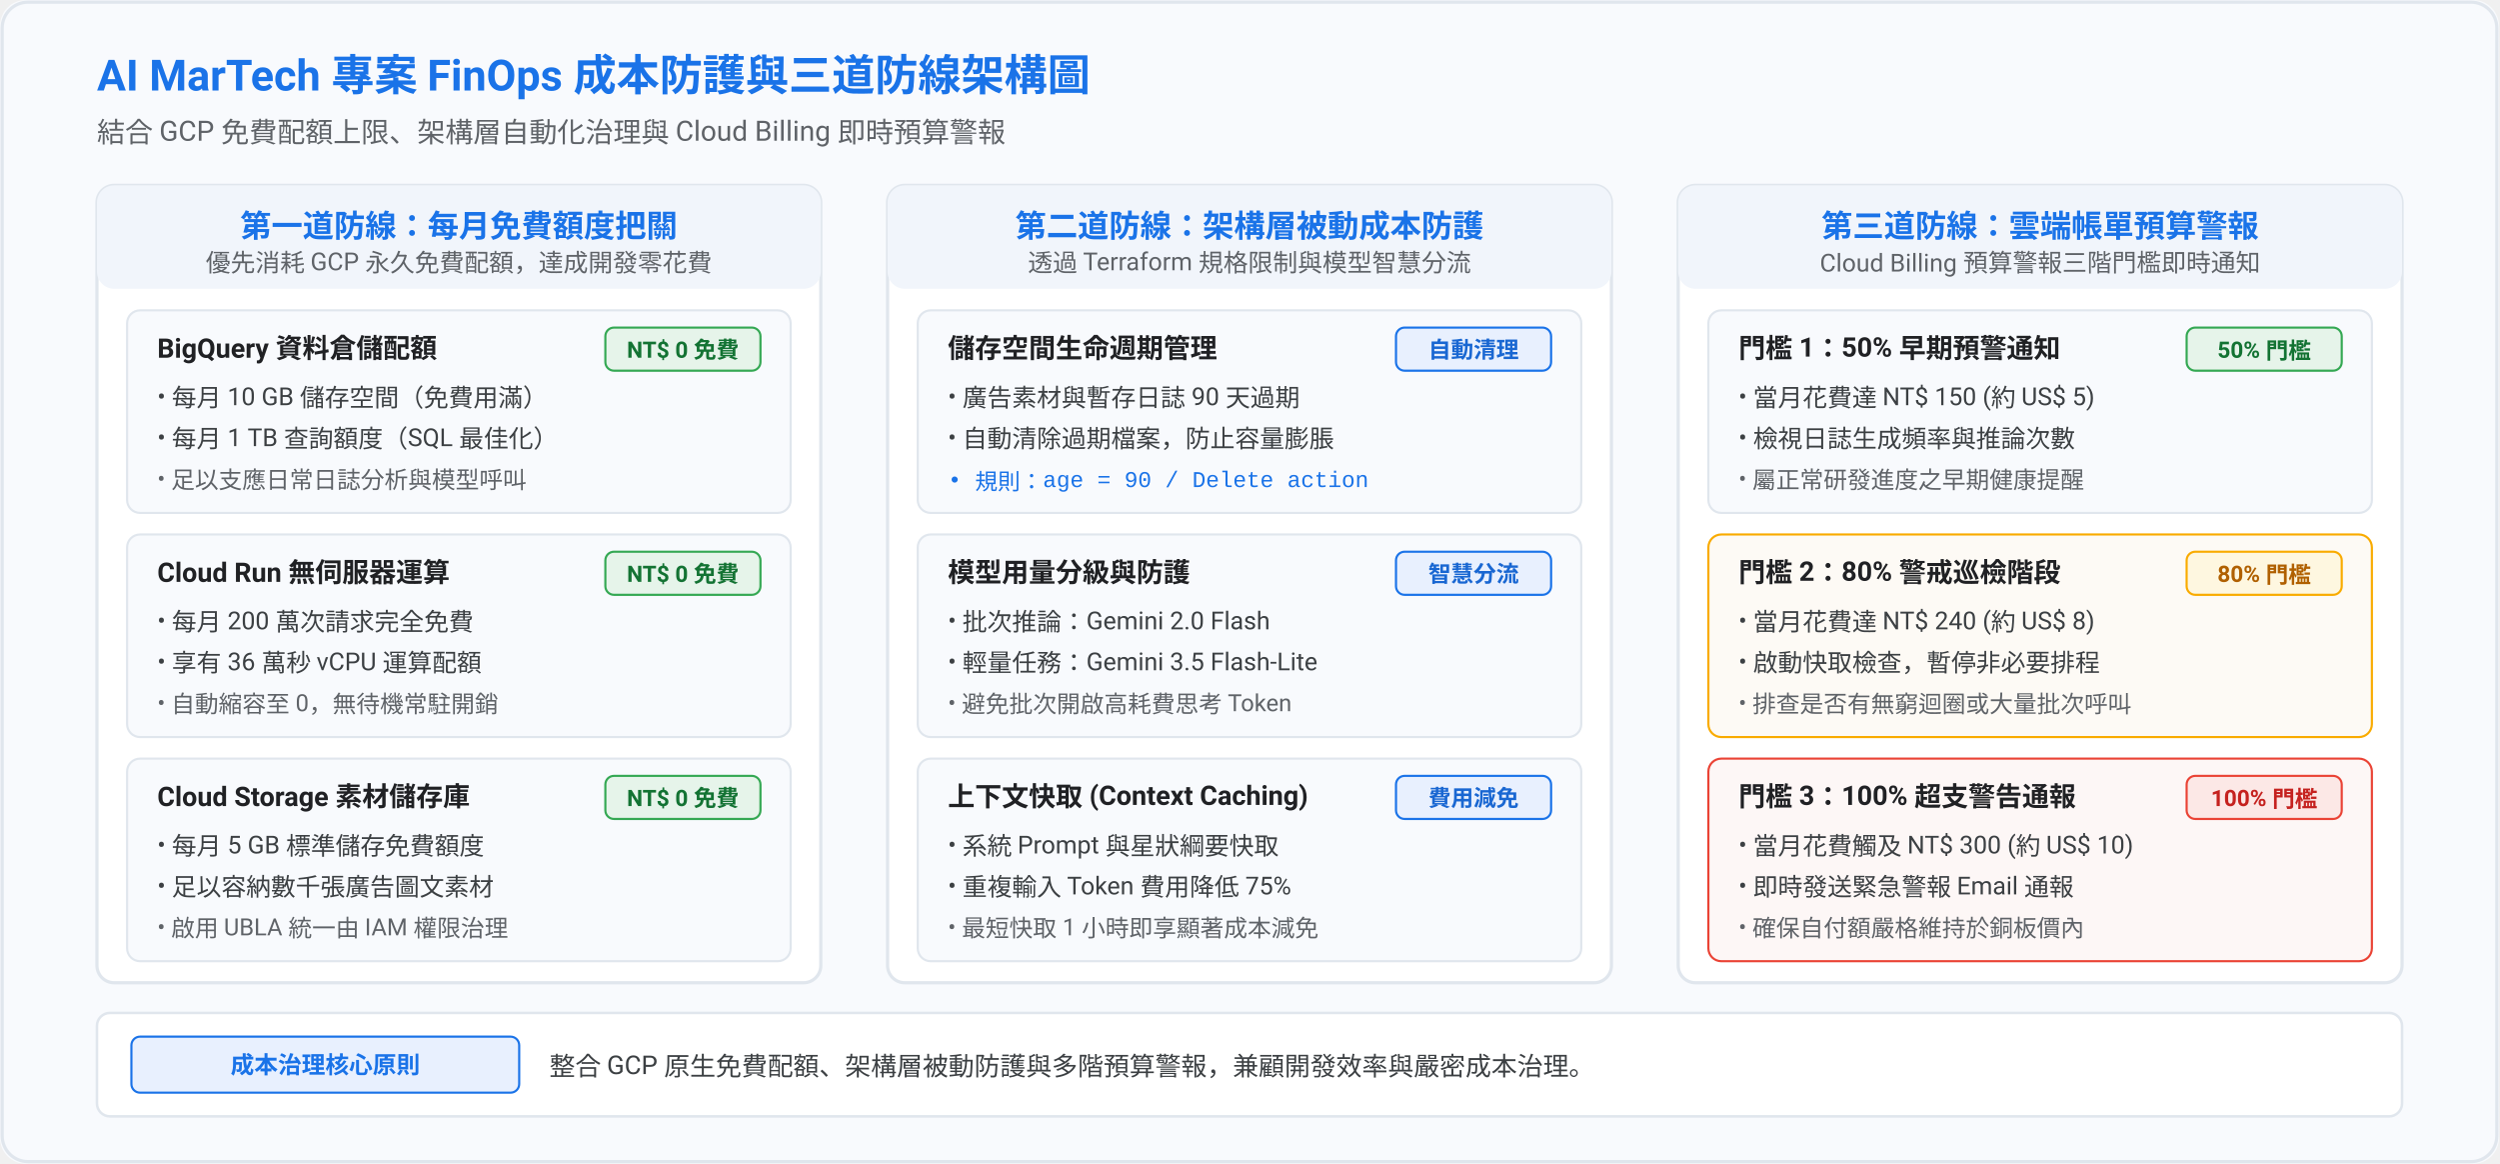
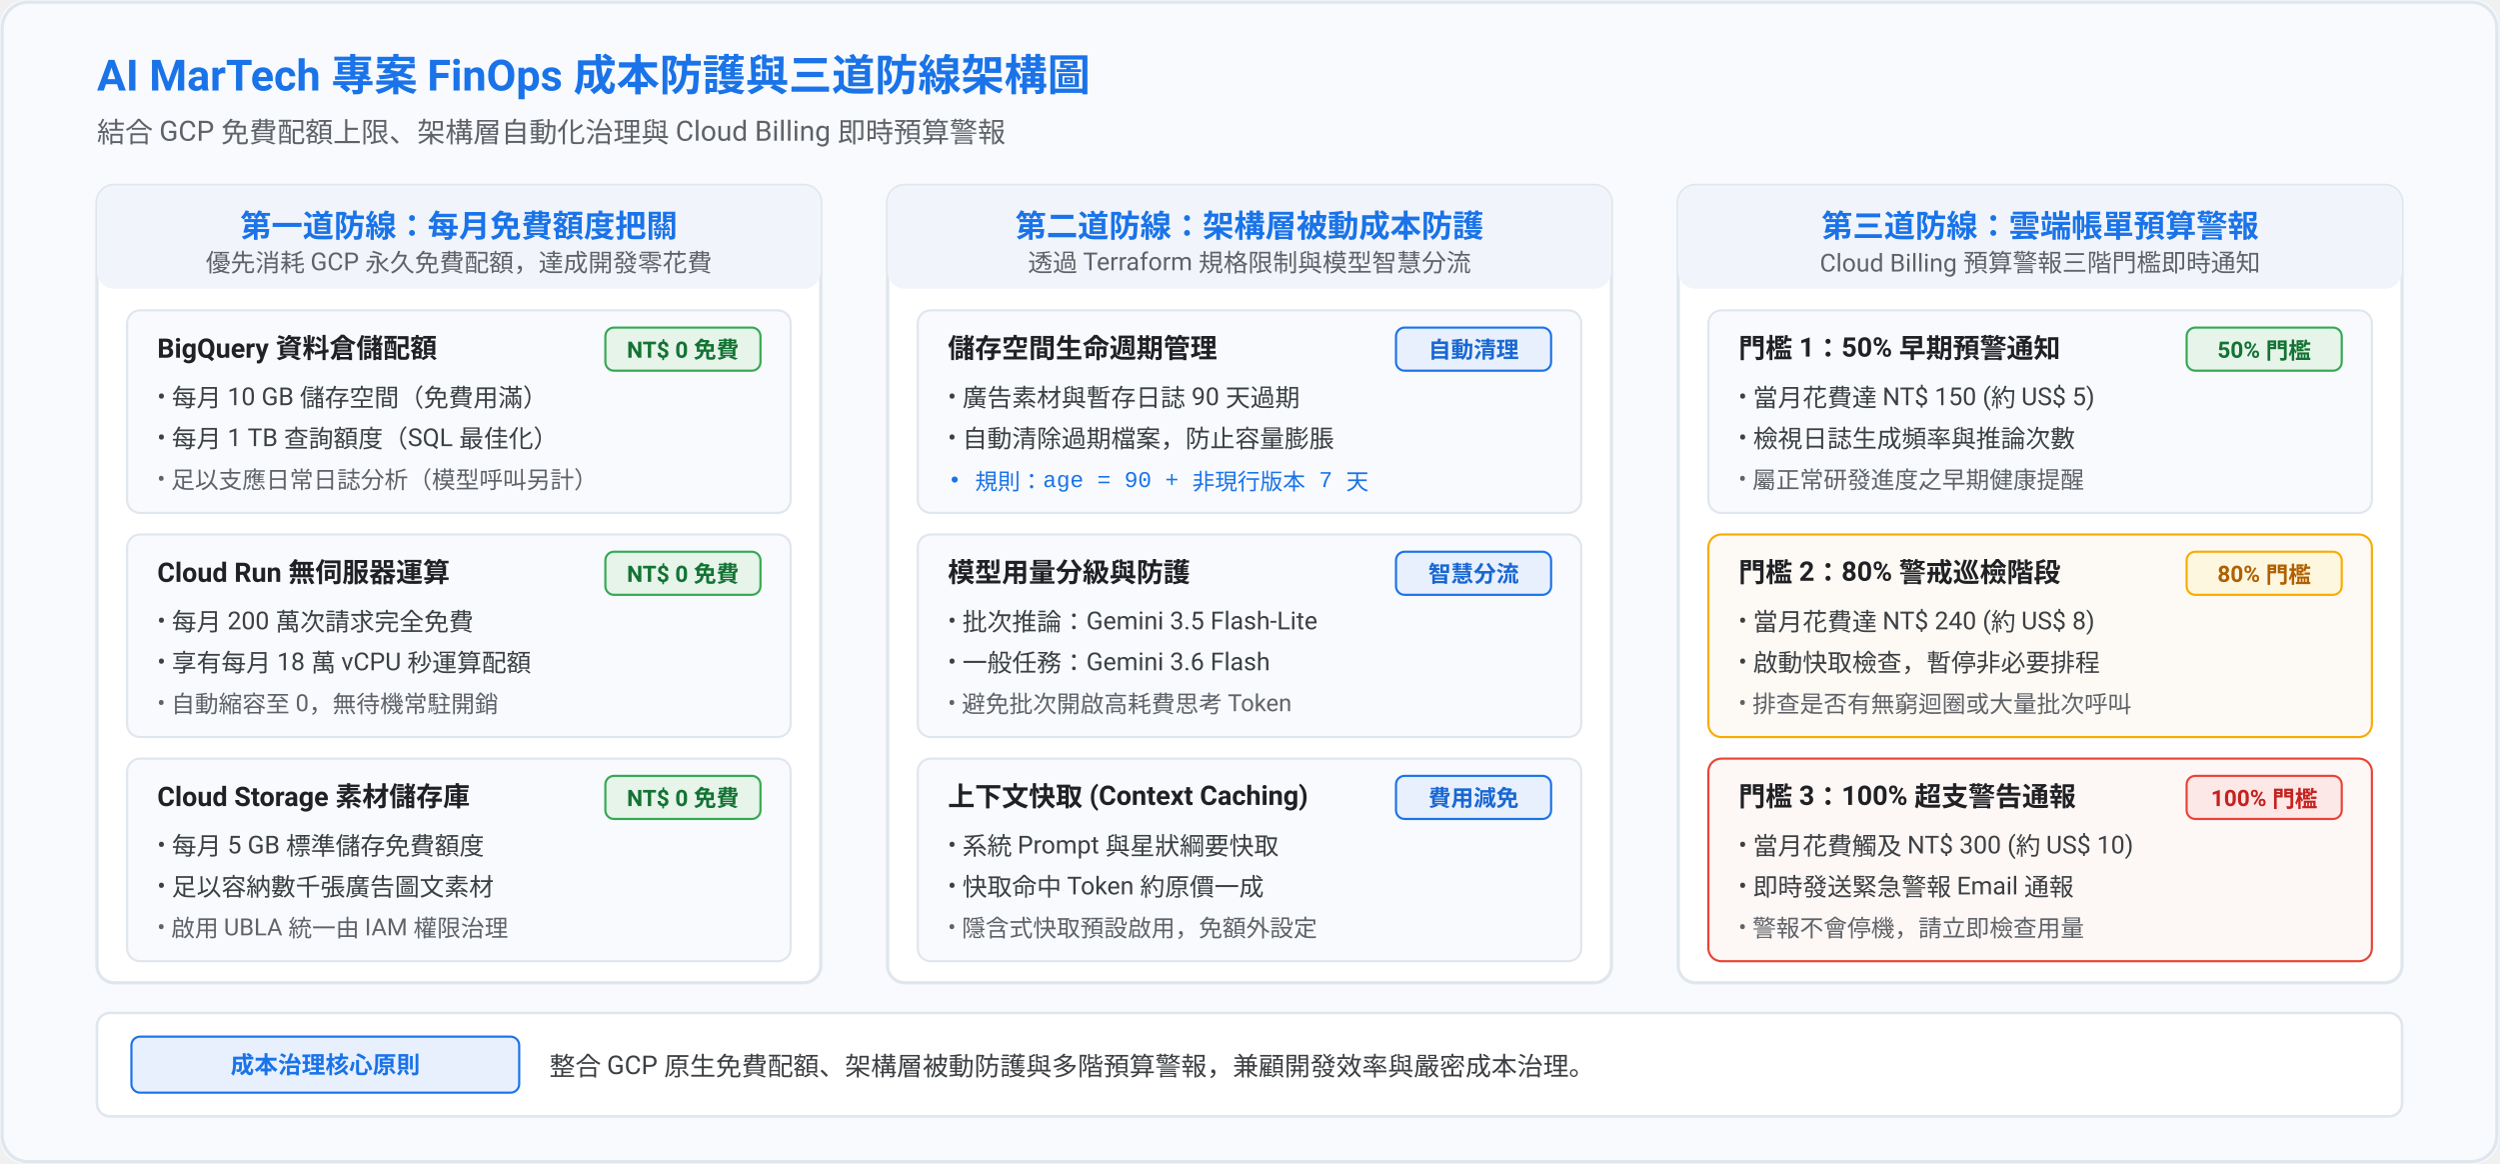
<svg xmlns="http://www.w3.org/2000/svg" viewBox="0 0 1160 540" width="1160" height="540">
  <defs>
    <style>
      .bg { fill: #f8fafd; }
      .outer-border { fill: none; stroke: #e0e6ed; stroke-width: 1.5; rx: 12; ry: 12; }
      
      .title-text { font-family: -apple-system, BlinkMacSystemFont, "Segoe UI", Roboto, "Noto Sans TC", "PingFang TC", "Microsoft JhengHei", sans-serif; font-weight: 700; font-size: 20px; fill: #1a73e8; }
      .subtitle-text { font-family: -apple-system, BlinkMacSystemFont, "Segoe UI", Roboto, "Noto Sans TC", "PingFang TC", "Microsoft JhengHei", sans-serif; font-weight: 400; font-size: 13px; fill: #5f6368; }
      
      .pillar-card { fill: #ffffff; stroke: #e0e6ed; stroke-width: 1.5; rx: 8; ry: 8; }
      .pillar-header { fill: #f1f5fb; rx: 8; ry: 8; }
      .pillar-title { font-family: -apple-system, BlinkMacSystemFont, "Segoe UI", Roboto, "Noto Sans TC", "PingFang TC", "Microsoft JhengHei", sans-serif; font-weight: 700; font-size: 14.5px; fill: #1a73e8; text-anchor: middle; }
      .pillar-subtitle { font-family: -apple-system, BlinkMacSystemFont, "Segoe UI", Roboto, "Noto Sans TC", "PingFang TC", "Microsoft JhengHei", sans-serif; font-weight: 400; font-size: 11.5px; fill: #5f6368; text-anchor: middle; }
      
      .item-box { fill: #f8fafd; stroke: #e0e6ed; stroke-width: 1; rx: 6; ry: 6; }
      .item-box-accent { fill: #fdfaf5; stroke: #f9ab00; stroke-width: 1; rx: 6; ry: 6; }
      .item-box-alert { fill: #fdf7f6; stroke: #ea4335; stroke-width: 1; rx: 6; ry: 6; }
      
      .item-title { font-family: -apple-system, BlinkMacSystemFont, "Segoe UI", Roboto, "Noto Sans TC", "PingFang TC", "Microsoft JhengHei", sans-serif; font-weight: 700; font-size: 12.5px; fill: #202124; }
      .body-text { font-family: -apple-system, BlinkMacSystemFont, "Segoe UI", Roboto, "Noto Sans TC", "PingFang TC", "Microsoft JhengHei", sans-serif; font-weight: 400; font-size: 11.5px; fill: #3c4043; }
      .sub-text { font-family: -apple-system, BlinkMacSystemFont, "Segoe UI", Roboto, "Noto Sans TC", "PingFang TC", "Microsoft JhengHei", sans-serif; font-weight: 400; font-size: 11px; fill: #5f6368; }
      .code-sub { font-family: "SFMono-Regular", Consolas, "Liberation Mono", Menlo, Courier, monospace; font-size: 10.5px; fill: #1a73e8; }
      
      /* Harmonious Badge System */
      .badge-green { fill: #e6f4ea; stroke: #34a853; stroke-width: 1; rx: 4; ry: 4; }
      .badge-text-green { font-family: -apple-system, BlinkMacSystemFont, "Segoe UI", Roboto, "Noto Sans TC", "PingFang TC", "Microsoft JhengHei", sans-serif; font-weight: 700; font-size: 10.5px; fill: #137333; text-anchor: middle; }
      
      .badge-blue { fill: #e8f0fe; stroke: #1a73e8; stroke-width: 1; rx: 4; ry: 4; }
      .badge-text-blue { font-family: -apple-system, BlinkMacSystemFont, "Segoe UI", Roboto, "Noto Sans TC", "PingFang TC", "Microsoft JhengHei", sans-serif; font-weight: 700; font-size: 10.5px; fill: #1967d2; text-anchor: middle; }
      
      .badge-orange { fill: #fef7e0; stroke: #f9ab00; stroke-width: 1; rx: 4; ry: 4; }
      .badge-text-orange { font-family: -apple-system, BlinkMacSystemFont, "Segoe UI", Roboto, "Noto Sans TC", "PingFang TC", "Microsoft JhengHei", sans-serif; font-weight: 700; font-size: 10.5px; fill: #b06000; text-anchor: middle; }
      
      .badge-red { fill: #fce8e6; stroke: #ea4335; stroke-width: 1; rx: 4; ry: 4; }
      .badge-text-red { font-family: -apple-system, BlinkMacSystemFont, "Segoe UI", Roboto, "Noto Sans TC", "PingFang TC", "Microsoft JhengHei", sans-serif; font-weight: 700; font-size: 10.5px; fill: #c5221f; text-anchor: middle; }

      .footer-box { fill: #ffffff; stroke: #e0e6ed; stroke-width: 1.2; rx: 6; ry: 6; }
      .footer-badge { fill: #e8f0fe; stroke: #1a73e8; stroke-width: 1; rx: 4; ry: 4; }
      .footer-badge-text { font-family: -apple-system, BlinkMacSystemFont, "Segoe UI", Roboto, "Noto Sans TC", "PingFang TC", "Microsoft JhengHei", sans-serif; font-weight: 700; font-size: 11px; fill: #1a73e8; text-anchor: middle; }
      .footer-desc { font-family: -apple-system, BlinkMacSystemFont, "Segoe UI", Roboto, "Noto Sans TC", "PingFang TC", "Microsoft JhengHei", sans-serif; font-weight: 400; font-size: 12px; fill: #3c4043; }
    </style>
  </defs>
  <rect width="1160" height="540" class="bg" rx="12" ry="12" />
  <rect x="1" y="1" width="1158" height="538" class="outer-border" />
  <text x="45" y="42" class="title-text">AI MarTech 專案 FinOps 成本防護與三道防線架構圖</text>
  <text x="45" y="66" class="subtitle-text">結合 GCP 免費配額上限、架構層自動化治理與 Cloud Billing 即時預算警報</text>
  <g transform="translate(45, 86)">
    <rect width="336" height="370" class="pillar-card" />
    <rect width="336" height="48" class="pillar-header" />
    <text x="168" y="24" class="pillar-title">第一道防線：每月免費額度把關</text>
    <text x="168" y="40" class="pillar-subtitle">優先消耗 GCP 永久免費配額，達成開發零花費</text>
    <g transform="translate(14, 58)">
      <rect width="308" height="94" class="item-box" />
      <text x="14" y="22" class="item-title">BigQuery 資料倉儲配額</text>
      <rect x="222" y="8" width="72" height="20" class="badge-green" />
      <text x="258" y="22" class="badge-text-green">NT$ 0 免費</text>
      <text x="14" y="44" class="body-text">• 每月 10 GB 儲存空間（免費用滿）</text>
      <text x="14" y="63" class="body-text">• 每月 1 TB 查詢額度（SQL 最佳化）</text>
-       <text x="14" y="82" class="sub-text">• 足以支應日常日誌分析與模型呼叫</text>
+       <text x="14" y="82" class="sub-text">• 足以支應日常日誌分析（模型呼叫另計）</text>
    </g>
    <g transform="translate(14, 162)">
      <rect width="308" height="94" class="item-box" />
      <text x="14" y="22" class="item-title">Cloud Run 無伺服器運算</text>
      <rect x="222" y="8" width="72" height="20" class="badge-green" />
      <text x="258" y="22" class="badge-text-green">NT$ 0 免費</text>
      <text x="14" y="44" class="body-text">• 每月 200 萬次請求完全免費</text>
-       <text x="14" y="63" class="body-text">• 享有 36 萬秒 vCPU 運算配額</text>
+       <text x="14" y="63" class="body-text">• 享有每月 18 萬 vCPU 秒運算配額</text>
      <text x="14" y="82" class="sub-text">• 自動縮容至 0，無待機常駐開銷</text>
    </g>
    <g transform="translate(14, 266)">
      <rect width="308" height="94" class="item-box" />
      <text x="14" y="22" class="item-title">Cloud Storage 素材儲存庫</text>
      <rect x="222" y="8" width="72" height="20" class="badge-green" />
      <text x="258" y="22" class="badge-text-green">NT$ 0 免費</text>
      <text x="14" y="44" class="body-text">• 每月 5 GB 標準儲存免費額度</text>
      <text x="14" y="63" class="body-text">• 足以容納數千張廣告圖文素材</text>
      <text x="14" y="82" class="sub-text">• 啟用 UBLA 統一由 IAM 權限治理</text>
    </g>
  </g>
  <g transform="translate(412, 86)">
    <rect width="336" height="370" class="pillar-card" />
    <rect width="336" height="48" class="pillar-header" />
    <text x="168" y="24" class="pillar-title">第二道防線：架構層被動成本防護</text>
    <text x="168" y="40" class="pillar-subtitle">透過 Terraform 規格限制與模型智慧分流</text>
    <g transform="translate(14, 58)">
      <rect width="308" height="94" class="item-box" />
      <text x="14" y="22" class="item-title">儲存空間生命週期管理</text>
      <rect x="222" y="8" width="72" height="20" class="badge-blue" />
      <text x="258" y="22" class="badge-text-blue">自動清理</text>
      <text x="14" y="44" class="body-text">• 廣告素材與暫存日誌 90 天過期</text>
      <text x="14" y="63" class="body-text">• 自動清除過期檔案，防止容量膨脹</text>
-       <text x="14" y="82" class="code-sub">• 規則：age = 90 / Delete action</text>
+       <text x="14" y="82" class="code-sub">• 規則：age = 90 + 非現行版本 7 天</text>
    </g>
    <g transform="translate(14, 162)">
      <rect width="308" height="94" class="item-box" />
      <text x="14" y="22" class="item-title">模型用量分級與防護</text>
      <rect x="222" y="8" width="72" height="20" class="badge-blue" />
      <text x="258" y="22" class="badge-text-blue">智慧分流</text>
-       <text x="14" y="44" class="body-text">• 批次推論：Gemini 2.0 Flash</text>
-       <text x="14" y="63" class="body-text">• 輕量任務：Gemini 3.5 Flash-Lite</text>
+       <text x="14" y="44" class="body-text">• 批次推論：Gemini 3.5 Flash-Lite</text>
+       <text x="14" y="63" class="body-text">• 一般任務：Gemini 3.6 Flash</text>
      <text x="14" y="82" class="sub-text">• 避免批次開啟高耗費思考 Token</text>
    </g>
    <g transform="translate(14, 266)">
      <rect width="308" height="94" class="item-box" />
      <text x="14" y="22" class="item-title">上下文快取 (Context Caching)</text>
      <rect x="222" y="8" width="72" height="20" class="badge-blue" />
      <text x="258" y="22" class="badge-text-blue">費用減免</text>
      <text x="14" y="44" class="body-text">• 系統 Prompt 與星狀綱要快取</text>
-       <text x="14" y="63" class="body-text">• 重複輸入 Token 費用降低 75%</text>
-       <text x="14" y="82" class="sub-text">• 最短快取 1 小時即享顯著成本減免</text>
+       <text x="14" y="63" class="body-text">• 快取命中 Token 約原價一成</text>
+       <text x="14" y="82" class="sub-text">• 隱含式快取預設啟用，免額外設定</text>
    </g>
  </g>
  <g transform="translate(779, 86)">
    <rect width="336" height="370" class="pillar-card" />
    <rect width="336" height="48" class="pillar-header" />
    <text x="168" y="24" class="pillar-title">第三道防線：雲端帳單預算警報</text>
    <text x="168" y="40" class="pillar-subtitle">Cloud Billing 預算警報三階門檻即時通知</text>
    <g transform="translate(14, 58)">
      <rect width="308" height="94" class="item-box" />
      <text x="14" y="22" class="item-title">門檻 1：50% 早期預警通知</text>
      <rect x="222" y="8" width="72" height="20" class="badge-green" />
      <text x="258" y="22" class="badge-text-green">50% 門檻</text>
      <text x="14" y="44" class="body-text">• 當月花費達 NT$ 150 (約 US$ 5)</text>
      <text x="14" y="63" class="body-text">• 檢視日誌生成頻率與推論次數</text>
      <text x="14" y="82" class="sub-text">• 屬正常研發進度之早期健康提醒</text>
    </g>
    <g transform="translate(14, 162)">
      <rect width="308" height="94" class="item-box-accent" />
      <text x="14" y="22" class="item-title">門檻 2：80% 警戒巡檢階段</text>
      <rect x="222" y="8" width="72" height="20" class="badge-orange" />
      <text x="258" y="22" class="badge-text-orange">80% 門檻</text>
      <text x="14" y="44" class="body-text">• 當月花費達 NT$ 240 (約 US$ 8)</text>
      <text x="14" y="63" class="body-text">• 啟動快取檢查，暫停非必要排程</text>
      <text x="14" y="82" class="sub-text">• 排查是否有無窮迴圈或大量批次呼叫</text>
    </g>
    <g transform="translate(14, 266)">
      <rect width="308" height="94" class="item-box-alert" />
      <text x="14" y="22" class="item-title">門檻 3：100% 超支警告通報</text>
      <rect x="222" y="8" width="72" height="20" class="badge-red" />
      <text x="258" y="22" class="badge-text-red">100% 門檻</text>
      <text x="14" y="44" class="body-text">• 當月花費觸及 NT$ 300 (約 US$ 10)</text>
      <text x="14" y="63" class="body-text">• 即時發送緊急警報 Email 通報</text>
-       <text x="14" y="82" class="sub-text">• 確保自付額嚴格維持於銅板價內</text>
+       <text x="14" y="82" class="sub-text">• 警報不會停機，請立即檢查用量</text>
    </g>
  </g>
  <g transform="translate(45, 470)">
    <rect width="1070" height="48" class="footer-box" />
    <rect x="16" y="11" width="180" height="26" class="footer-badge" />
    <text x="106" y="28" class="footer-badge-text">成本治理核心原則</text>
    <text x="210" y="29" class="footer-desc">整合 GCP 原生免費配額、架構層被動防護與多階預算警報，兼顧開發效率與嚴密成本治理。</text>
  </g>
</svg>
